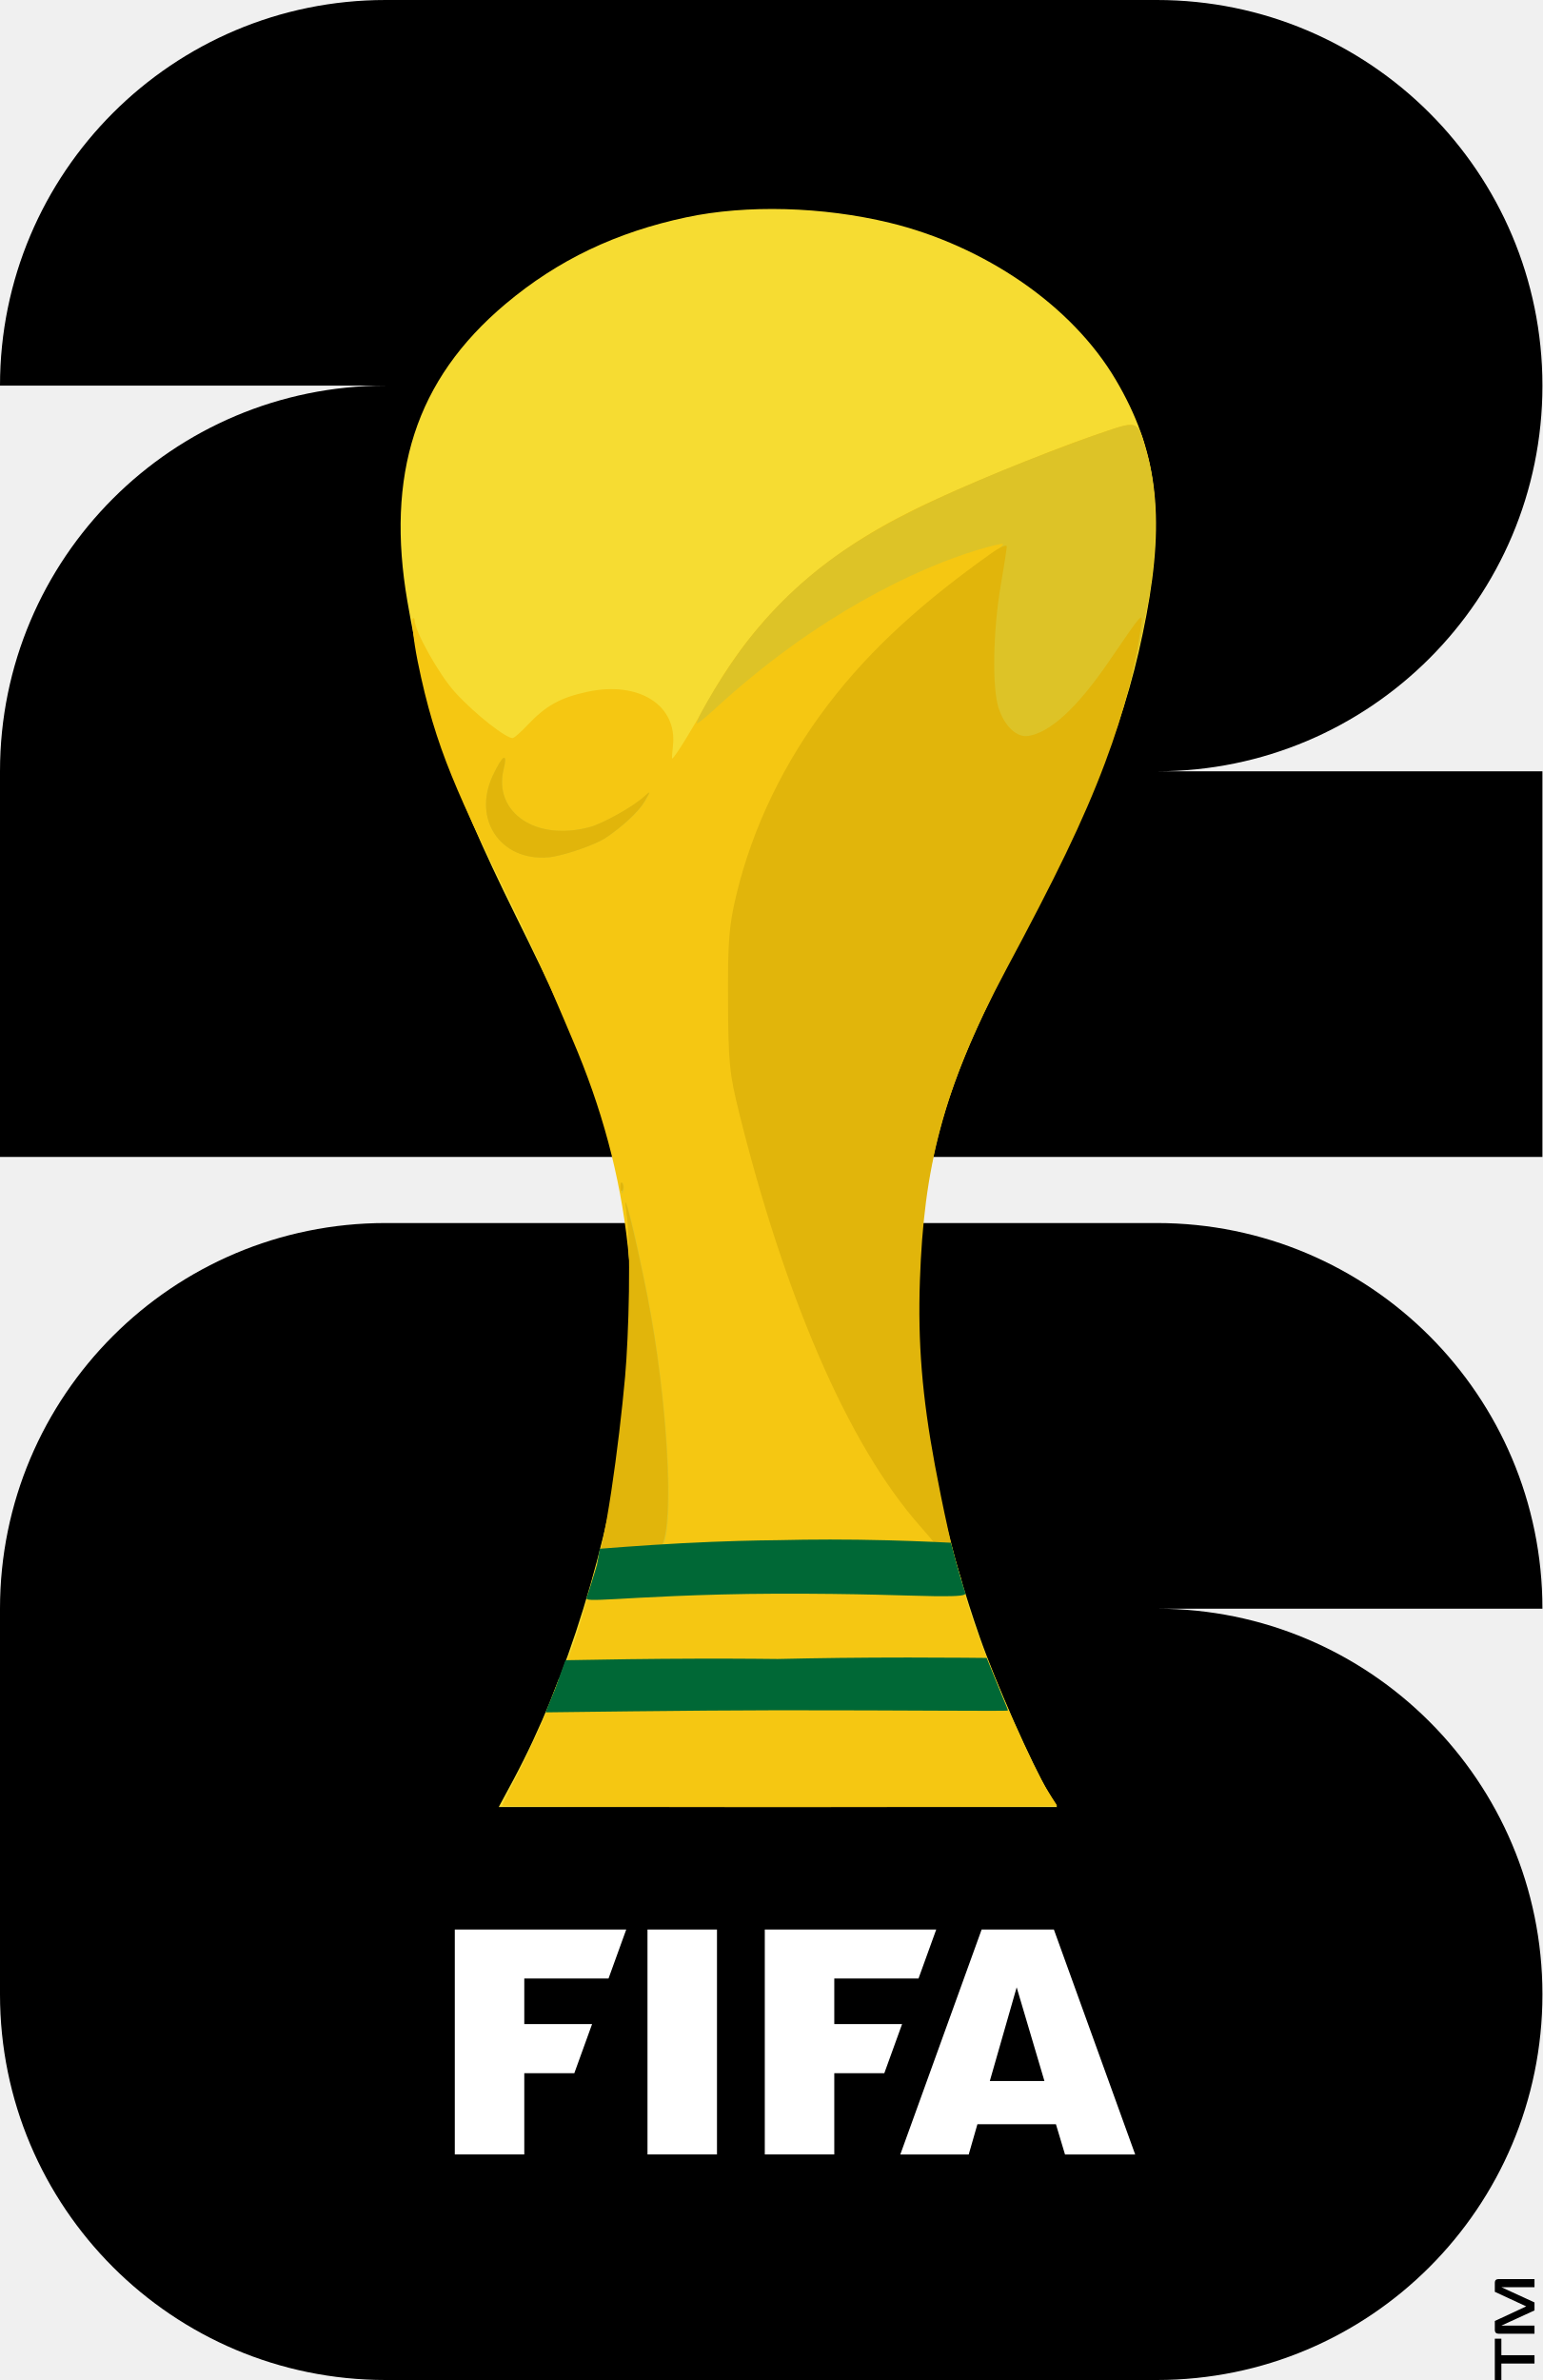
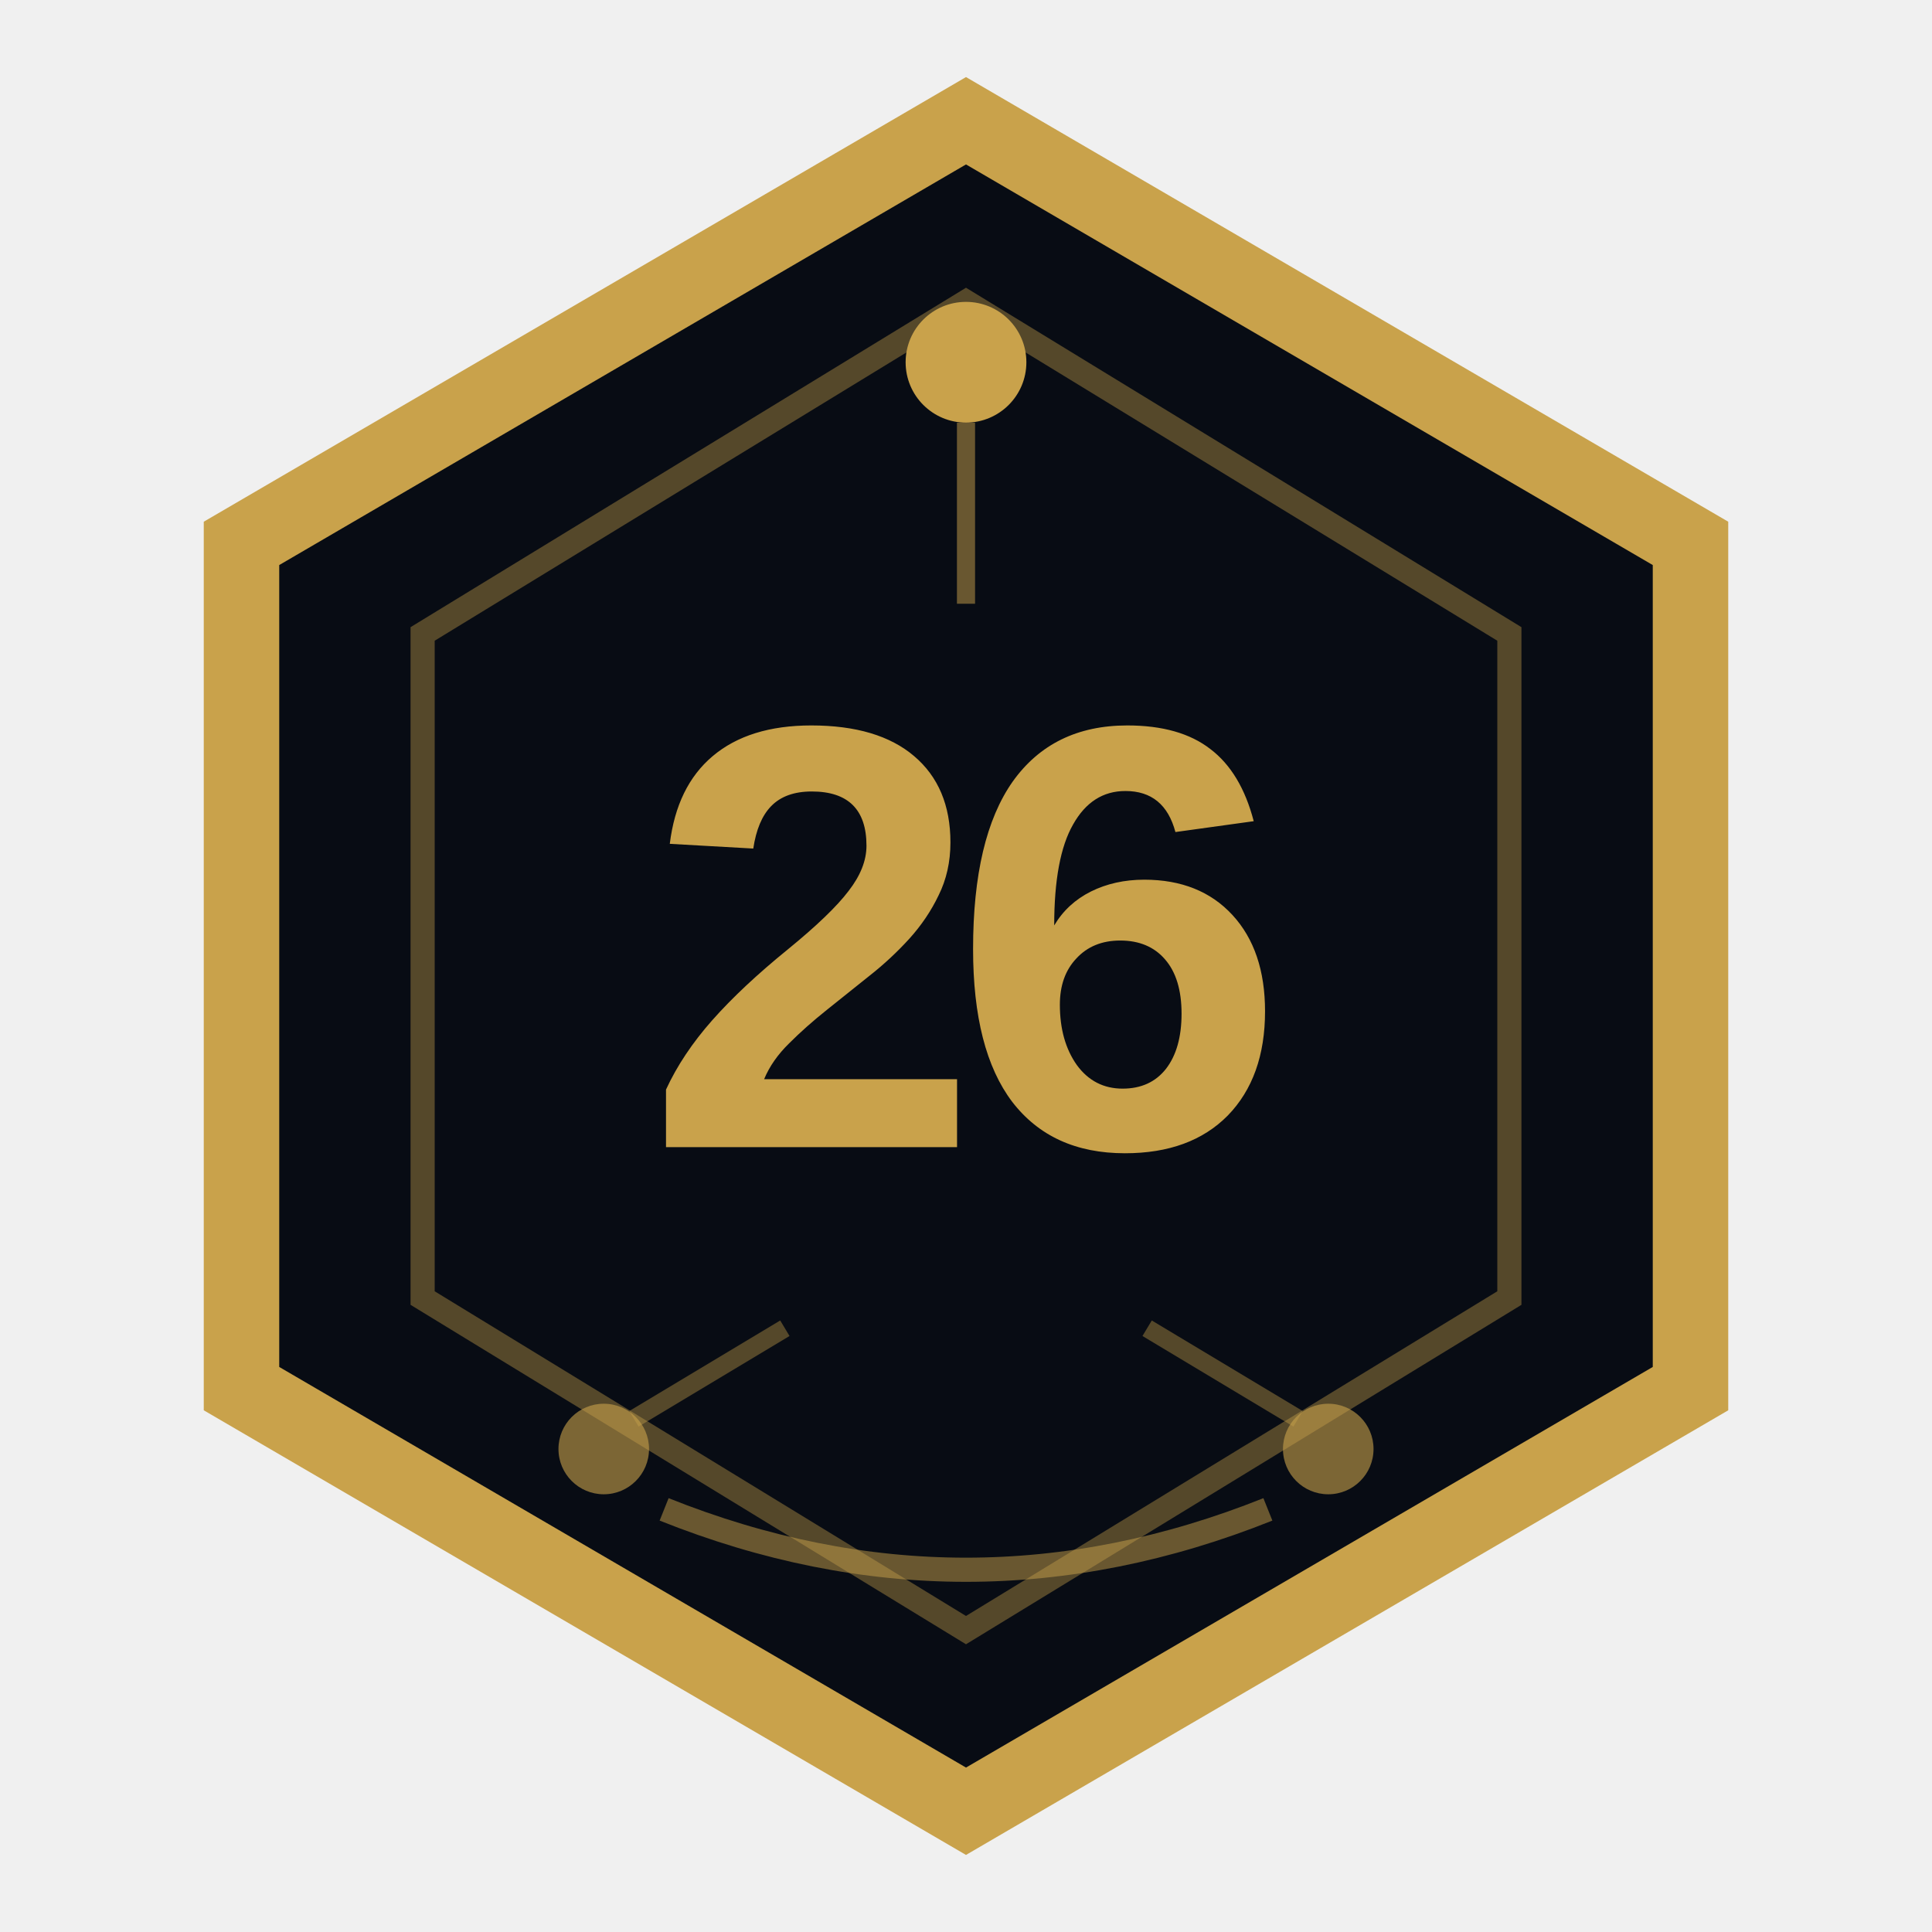
- <svg xmlns="http://www.w3.org/2000/svg" version="1.1" id="svg606" width="454.573" height="701.333" viewBox="0 0 454.573 701.333">
-   <defs id="defs610">
-     <clipPath clipPathUnits="userSpaceOnUse" id="clipPath622">
-       <path d="M 0,295.739 H 228.526 V 0 H 0 Z" id="path620" />
-     </clipPath>
-   </defs>
-   <g id="g614" transform="matrix(2.666667,0,0,-2.666667,-77.4136,744.9845)">
-     <g id="g616">
-       <g id="g618" clip-path="url(#clipPath622)">
-         <g id="g624" transform="translate(156.8791,144.2182)">
-           <path d="m 0,0 h -85.232 c -23.538,0 -42.617,-19.08 -42.617,-42.616 v -42.616 c 0,-23.537 19.079,-42.617 42.617,-42.617 H 0 c 23.537,0 42.616,19.08 42.616,42.617 0,23.536 -19.079,42.616 -42.616,42.616 H 42.616 C 42.616,-19.08 23.537,0 0,0 m 0,135.151 h -85.232 c -23.538,0 -42.617,-19.08 -42.617,-42.616 h 42.617 c -23.538,0 -42.617,-19.079 -42.617,-42.616 V 7.302 H 42.616 V 49.919 H 0 c 23.537,0 42.616,19.08 42.616,42.616 0,23.536 -19.079,42.616 -42.616,42.616" style="fill:#000000;fill-opacity:1;fill-rule:nonzero;stroke:none" id="path626" />
-         </g>
-         <g id="g628" transform="translate(79.2931,66.1489)">
-           <path d="m 0,0 v -24.857 h 7.68 v 8.977 h 5.528 l 1.966,5.432 H 7.68 v 5.032 h 9.308 L 18.947,0 Z" style="fill:#ffffff;fill-opacity:1;fill-rule:nonzero;stroke:none" id="path630" />
-         </g>
-         <g id="g632" transform="translate(100.589,66.1489)">
-           <path d="M 0,0 0.001,-24.857 H 7.68 V 0 Z" style="fill:#ffffff;fill-opacity:1;fill-rule:nonzero;stroke:none" id="path634" />
-         </g>
-         <g id="g636" transform="translate(113.5534,66.1489)">
-           <path d="m 0,0 v -24.857 h 7.68 v 8.977 h 5.528 l 1.966,5.432 H 7.68 v 5.032 h 9.308 L 18.947,0 Z" style="fill:#ffffff;fill-opacity:1;fill-rule:nonzero;stroke:none" id="path638" />
-         </g>
-         <g id="g640" transform="translate(141.3898,59.7612)">
-           <path d="m 0,0 3.069,-10.354 h -6.037 z m -3.871,6.388 -8.989,-24.859 h 7.561 l 0.96,3.34 H 4.34 l 1.003,-3.34 h 7.756 L 4.113,6.388 Z" style="fill:#ffffff;fill-opacity:1;fill-rule:nonzero;stroke:none" id="path642" />
-         </g>
-         <g id="g644" transform="translate(194.9572,20.935)">
-           <path d="M 0,0 H -0.722 V -4.565 H 0 v 1.818 h 3.662 v 0.922 H 0 Z" style="fill:#000000;fill-opacity:1;fill-rule:nonzero;stroke:none" id="path646" />
-         </g>
-         <g id="g648" transform="translate(198.6193,27.52)">
-           <path d="m 0,0 h -3.984 c -0.125,0 -0.223,-0.033 -0.293,-0.1 -0.072,-0.067 -0.107,-0.163 -0.107,-0.287 v -1.018 l 3.47,-1.61 -3.47,-1.614 v -1.013 c 0,-0.121 0.035,-0.215 0.107,-0.287 0.07,-0.07 0.168,-0.106 0.293,-0.106 H 0 v 0.896 H -3.661 L 0,-3.462 v 0.883 l -3.661,1.683 H 0 Z" style="fill:#000000;fill-opacity:1;fill-rule:nonzero;stroke:none" id="path650" />
-         </g>
-       </g>
-     </g>
-     <g id="g652">
-       <g id="g654" transform="matrix(69.54387,0,0,170.8742,81.62382,80.26397)" />
-     </g>
-   </g>
-   <g id="g1" transform="matrix(1.042344,0,0,0.9688687,135.2829,144.4009)">
-     <g id="g100501" transform="matrix(1.067188,0,0,0.9736831,-17.6902,-86.27694)">
-       <path style="display:none;fill:#f6e79c" d="m 27.322,498.749 c 0.295,-0.688 2.539,-5.754 4.974,-11.341 13.338,-30.606 22.644,-66.633 27.524,-103.737 1.155,-8.786 1.605,-24.517 1.446,-39.828 -0.16,-15.336 -0.926,-30.127 -2.244,-37.57 C 56.76,293.502 54.264,282.896 50.163,270.331 45.896,257.259 40.486,243.721 31.784,222.984 25.485,207.975 19.674,193.165 17.544,186.923 8.297,159.815 2.765,132.352 1.037,108.011 -0.37,88.193 1.761,74.697 9.516,57.798 18.595,38.015 33.425,22.845 51.325,12.962 69.176,3.105 90.02,-1.501 111.134,0.949 132.969,3.483 152.667,12.018 167.805,24.894 c 15.299,13.013 26.308,30.776 31.55,52.206 1.768,7.227 1.976,10.635 1.59,25.829 -0.315,12.428 -1.158,22.481 -3.11,33.172 -1.945,10.656 -5.019,22.072 -9.773,36.766 -2.241,6.928 -6.466,18.011 -11.75,30.904 -5.122,12.499 -11.371,27.017 -16.831,39.465 -10.818,24.663 -16.875,47.515 -19.878,73.628 -0.898,7.812 -1.054,21.06 -0.628,34.718 0.427,13.666 1.433,27.667 2.852,36.739 2.594,16.58 6.314,33.915 10.821,50.325 4.534,16.511 9.763,31.738 15.538,45.18 3.266,7.602 6.181,14.237 6.481,14.925 C 175.102,499.744 159.996,500 101,500 42.01,500 26.896,499.744 27.322,498.75" id="path100507" />
-       <path style="display:inline;fill:#f6dc32;fill-opacity:1" d="m 30.97,491.509 c 7.169,-15.809 13.391,-33.796 18.551,-53.538 5.1,-19.513 8.977,-40.101 11.172,-58.905 2.204,-18.879 1.833,-51.861 -0.717,-68.677 -1.957,-12.908 -4.49,-24.302 -8.836,-37.943 -4.521,-14.192 -10.329,-28.868 -19.468,-50.651 C 22.495,199.919 16.712,184.211 12.345,168.997 8.053,154.04 5.337,140.164 2.879,123.273 0.055,103.866 0.528,86.484 4.744,71.112 8.977,55.678 16.932,42.34 28.903,30.473 42.824,16.672 58.265,8.075 76.777,3.421 92.717,-0.586 112.973,0.075 130.68,5.126 c 12.431,3.546 24.583,10.048 34.939,18.455 10.426,8.465 19.116,18.924 24.967,30.615 10.91,21.798 13.104,42.213 8.098,73.532 -2.492,15.592 -5.782,29.736 -11.337,46.331 -6.051,18.079 -12.949,34.172 -25.192,62.322 -6.602,15.181 -11.057,26.815 -14.314,37.461 -3.248,10.615 -5.332,20.338 -7.158,32.038 -3.104,19.888 -3.514,41.834 -1.203,65.604 2.302,23.678 7.333,49.324 15.046,75.4 2.007,6.786 5.472,16.834 9.059,26.373 3.562,9.472 7.075,17.987 9.065,21.98 0.794,1.593 2.382,4.764 2.382,4.764 -24.662,0 -73.971,0 -73.971,0 -24.662,0 -73.971,0 -73.971,0 1.297,-2.821 2.587,-5.642 3.879,-8.491 z" id="path100506" />
-       <path style="fill:#f6dc34;fill-opacity:0" d="m 29.432,495.116 c 3.716,-7.388 8.301,-18.969 12.711,-32.262 4.419,-13.318 8.491,-27.838 11.301,-40.424 7.418,-33.213 10.048,-60.211 8.848,-86.689 -0.832,-18.364 -2.617,-32.99 -6.922,-49.595 C 50.946,269.081 44.378,251.624 33.722,226.229 23.66,202.248 17.734,186.532 13.174,170.956 8.716,155.729 5.878,141.533 2.756,122.292 2.061,118.009 1.501,107.474 1.524,98.962 1.559,86.059 1.933,82.007 3.809,74.841 8.354,57.483 17.061,42.373 29.093,30.357 41.035,18.431 56.314,9.512 73.6,4.443 80.341,2.466 85.683,1.658 94.773,1.265 c 24.044,-1.04 43.936,4.383 63.606,17.092 14.642,9.46 29.515,27.769 35.965,44.653 7.364,19.279 8.51,36.351 4.321,63.472 -2.198,14.23 -5.282,27.757 -10.122,42.882 -5.024,15.702 -11.288,31.305 -20.801,53.146 -7.892,18.119 -12.335,28.897 -15.423,37.191 -3.014,8.096 -4.664,13.671 -6.619,21.123 -6.308,24.044 -7.538,34.693 -7.492,62.024 0.025,14.691 0.589,28.2 1.441,34.502 4.377,32.367 11.15,61.19 22.125,91.425 3.606,9.935 7.457,19.593 8.726,22.173 1.231,2.501 2.557,5.567 2.938,6.8 0.232,0.753 0.696,2.253 0.696,2.253 -24.533,0 -73.584,0 -73.584,0 -24.533,0 -73.584,0 -73.584,0 0.823,-1.624 1.644,-3.25 2.466,-4.884 z" id="path100505" />
-       <path style="fill:#f5c712;fill-opacity:1" d="m 28,499.545 c -4e-6,-0.25 1.858,-4.634 4.117,-9.812 3.979,-9.12 9.02,-22.629 14.258,-38.986 1.54,-4.811 4.079,-14.981 6.56,-26.11 2.459,-11.029 4.77,-22.585 5.768,-29.072 3.814,-24.816 4.649,-48.216 2.598,-70.572 C 59.239,302.525 54.308,281.366 46.667,260.344 44.25,253.695 38.712,237.727 31.762,221.018 23.782,201.834 18.663,189.608 14.613,177.841 10.659,166.355 8.017,156.053 5.624,142.155 4.442,135.293 3.999,129.113 4.287,128.77 c 0.288,-0.343 0.524,-0.087 0.522,0.568 -0.006,3.211 6.427,16.917 10.768,22.518 5.465,7.051 13.848,14.645 15.283,14.21 0.475,-0.144 2.214,-1.973 3.866,-4.04 4.808,-6.014 8.623,-8.54 15.747,-10.364 13.941,-3.569 23.957,4.344 22.779,16.822 -0.209,2.21 -0.306,4.017 -0.218,4 0.638,-0.12 5.579,-9.676 9.611,-18.209 12.751,-26.982 30.189,-45.253 53.676,-59.046 6.901,-4.053 15.695,-8.523 24.365,-12.723 8.317,-4.029 17.628,-8.35 23.826,-10.832 12.43,-4.978 11.691,-5.609 14.335,5.643 2.956,12.577 2.941,28.961 -0.072,48.482 -2.249,14.568 -5.332,28.194 -10.17,43.369 -5.023,15.756 -11.29,31.362 -20.864,53.343 -7.892,18.119 -12.335,28.897 -15.423,37.191 -3.014,8.096 -4.664,13.671 -6.619,21.123 -6.378,24.312 -7.556,34.638 -7.479,62.585 0.04,14.54 0.61,28.514 1.385,33.935 3.242,22.689 6.385,38.647 12.547,62.312 1.332,5.117 4.785,15.558 8.544,25.972 3.782,10.478 7.658,20.347 9.976,25.498 1.954,4.343 4.339,8.185 4.339,8.43 -1.2e-4,0.245 -33.862,0.445 -74.012,0.445 -40.15,0 -73,-0.205 -73,-0.455 l 4e-5,0" id="path100504" />
-       <path style="fill:#ddc327;fill-opacity:1" d="m 39.909,470.069 c -0.001,-0.184 0.703,-2.533 1.561,-5.245 0.52,-1.644 1.559,-4.952 1.559,-4.952 10.687,-0.314 22.966,-0.649 36.085,-0.846 12.041,-0.181 21.677,-0.182 21.677,-0.182 11.03,-0.016 22.703,0.086 36.136,0.365 12.042,0.25 21.668,0.552 21.668,0.552 0.449,1.336 1.345,3.993 1.345,3.993 0.754,2.232 1.54,4.516 1.811,5.28 0.37,1.042 -12.178,0.685 -60.701,0.721 -33.648,0.025 -61.14,0.497 -61.141,0.313 z m 11.68,-38.943 c -0.003,-0.256 1.083,-5.11 2.409,-10.866 3.303,-14.332 6.68,-37.206 7.99,-53.733 0.998,-12.596 0.458,-39.445 -1.031,-52.547 -0.972,-8.554 2.158,5.766 5.627,26.55 2.495,14.946 4.272,32.076 5.07,46.552 0.799,14.483 0.61,26.137 -0.798,30.47 -0.243,0.747 0.781,1.079 5.881,1.056 5.1,-0.023 14.282,-0.51 30.364,-0.366 20.258,0.182 36.812,1.326 36.811,0.952 -7.2e-4,-0.373 -2.26,-3.584 -5.025,-7.171 -9.528,-12.363 -18.486,-30.446 -26.693,-52.9 -8.134,-22.254 -15.447,-48.62 -21.192,-75.887 -2.607,-12.376 -2.904,-15.647 -2.979,-35.607 -0.07,-18.448 0.277,-23.184 2.307,-33.027 4.148,-20.11 12.397,-40.318 23.767,-58.166 11.466,-17.999 25.455,-32.706 41.562,-45.987 3.001,-2.475 5.274,-4.736 5.056,-4.971 -0.218,-0.235 -3.168,0.571 -6.562,1.775 -8.81,3.124 -19.442,8.411 -30.873,16.047 -11.471,7.662 -24.89,18.435 -39.373,34.154 -2.394,2.598 -4.347,4.426 -4.343,3.963 0.007,-0.873 2.062,-5.423 4.75,-10.618 2.741,-5.296 5.957,-10.921 8.54,-14.818 7.984,-12.045 16.741,-21.573 27.492,-29.913 11.04,-8.564 23.311,-15.29 39.758,-23.338 6.353,-3.109 19.581,-9.123 24.409,-11.057 12.43,-4.978 11.691,-5.609 14.335,5.643 2.956,12.577 2.941,28.961 -0.072,48.482 -2.249,14.568 -5.332,28.194 -10.17,43.369 -5.023,15.756 -11.29,31.362 -20.864,53.343 -7.892,18.119 -12.335,28.897 -15.423,37.191 -3.014,8.096 -4.664,13.671 -6.619,21.123 -6.308,24.044 -7.538,34.693 -7.492,62.024 0.025,14.691 0.589,28.2 1.441,34.502 2.035,15.05 5.928,36.213 8.288,45.059 1.109,4.159 2.016,7.842 2.016,8.23 5.3e-4,0.387 -22.133,-1.059 -49.213,-0.968 -13.775,0.046 -25.606,0.495 -34.741,0.9 -8.902,0.395 -14.41,0.685 -14.412,0.557 z m 7.916,-124.429 c -0.012,-1.488 0.212,-2.153 0.497,-1.476 0.285,0.677 0.294,1.897 0.021,2.709 -0.273,0.812 -0.506,0.257 -0.518,-1.233 z M 40.281,203.334 C 27.615,204.604 20.01,191.49 25.575,177.676 c 2.664,-6.613 3.951,-7.243 2.805,-1.734 -1.381,6.639 0.849,12.37 5.145,15.744 4.322,3.395 10.695,4.41 17.711,2.2 3.515,-1.107 11.429,-6.318 14.363,-9.425 1.917,-2.031 1.872,-1.926 0.263,1.349 -1.579,3.215 -5.932,7.955 -10.337,11.409 -2.889,2.266 -11.512,5.74 -15.244,6.115 z" id="path100503" />
-       <path style="fill:#e1b50b;fill-opacity:1;stroke-width:0.999" d="m 40.421,468.054 c 0.371,-1.279 1.06,-3.443 1.507,-4.736 0.274,-0.793 0.822,-2.384 0.822,-2.384 10.693,-0.3 22.989,-0.621 36.115,-0.811 12.05,-0.174 21.694,-0.176 21.694,-0.176 11.038,-0.017 22.722,0.079 36.164,0.344 12.051,0.237 21.686,0.525 21.686,0.525 0.536,1.432 1.607,4.278 1.607,4.278 0.884,2.343 1.606,4.469 1.606,4.744 4e-5,0.275 -27.425,-0.11 -60.958,-0.08 -20.327,0.018 -60.929,0.651 -60.929,0.651 -6.5e-5,2.2e-4 0.685,-2.353 0.685,-2.353 z m 11.554,-39.489 c 1.642,-4.737 3.386,-15.118 4.933,-27.135 1.54,-11.967 2.872,-25.476 3.668,-35.902 0.934,-12.237 1.69,-41.129 0.278,-52.071 -1.131,-8.76 2.523,8.543 5.612,27.093 2.637,15.837 4.431,33.515 5.145,48.114 0.715,14.611 0.345,25.976 -1.315,29.644 -0.474,1.047 -0.67,4.67 3.752,7.856 4.539,3.27 13.389,5.853 31.618,5.933 10.288,0.045 20.458,-2.498 27.721,-5.142 7.315,-2.663 11.877,-5.506 11.198,-6.434 -0.154,-0.211 -2.529,-3.841 -5.625,-7.957 -9.901,-13.165 -18.921,-31.285 -27.082,-53.575 -8.102,-22.129 -15.273,-48.179 -21.065,-75.739 -2.6,-12.372 -2.896,-15.643 -2.972,-35.603 -0.07,-18.447 0.276,-23.185 2.301,-33.029 4.229,-20.564 12.474,-40.803 24.085,-58.8 11.791,-18.276 26.135,-33.007 43.442,-47.512 2.228,-1.867 4.022,-2.79 4.018,-2.031 -0.004,0.754 -0.713,6.19 -1.576,12.049 -2.059,13.98 -2.353,32.038 -0.573,38.408 1.585,5.673 4.842,9.304 7.901,8.692 5.635,-1.127 12.6,-8.243 21.391,-23.399 8.775,-15.129 9.079,-15.873 8.43,-10.712 -1.56,12.407 -4.178,25.752 -9.548,42.583 -5.815,18.23 -13.106,35.707 -26.307,64.782 -8.484,18.687 -13.894,34.294 -17.333,49.516 -3.429,15.179 -4.866,29.855 -5.384,47.15 -0.587,19.576 0.588,36.439 3.978,57.919 1.846,11.695 5.165,30.275 6.863,35.138 0.374,1.071 -0.763,1.313 -10.347,1 -4.491,-0.146 -21.477,-0.934 -38.661,-0.869 -23.285,0.088 -35.572,1.073 -41.965,1.226 -6.394,0.153 -6.903,-0.267 -6.583,-1.192 z m 7.346,-122.455 c 0.038,-1.272 0.274,-1.587 0.601,-0.801 0.296,0.711 0.267,1.655 -0.063,2.095 -0.33,0.44 -0.572,-0.143 -0.538,-1.294 0,0 3e-6,0 3e-6,0 z M 40.234,203.351 c -12.631,1.258 -20.214,-11.865 -14.664,-25.673 2.657,-6.611 3.94,-7.24 2.797,-1.731 -1.377,6.638 0.846,12.371 5.13,15.75 4.309,3.399 10.664,4.421 17.661,2.215 3.506,-1.106 11.395,-6.312 14.322,-9.421 1.912,-2.031 1.867,-1.926 0.263,1.349 -1.575,3.215 -5.915,7.954 -10.307,11.407 -2.882,2.265 -11.478,5.733 -15.201,6.104 z" id="path100502" />
-       <path style="fill:#006836;fill-opacity:1" d="m 40.544,467.368 c 0.912,-2.726 0.977,-2.743 1.431,-4.052 0.938,-3.037 2.808,-9.179 2.808,-9.179 10.441,-0.232 22.294,-0.451 35.106,-0.49 11.716,-0.035 21.092,0.109 21.092,0.109 10.525,-0.288 21.8,-0.464 34.629,-0.464 11.54,-10e-6 20.765,0.136 20.765,0.136 1.34,3.933 4.017,11.673 4.017,11.673 0.824,2.372 1.611,4.467 1.611,4.743 4e-5,0.275 -27.502,-0.114 -61.128,-0.087 -20.468,0.017 -61.354,0.654 -61.354,0.654 0.341,-1.012 0.681,-2.026 1.022,-3.042 z m 9.824,-32.75 c 0.349,-1.037 2.427,-8.773 2.766,-10.347 0.25,-1.647 0.749,-4.952 0.749,-4.952 8.792,-0.822 18.814,-1.641 29.63,-2.156 9.899,-0.472 17.825,-0.529 17.825,-0.529 8.618,-0.247 17.977,-0.282 28.488,0.034 9.492,0.286 17.075,0.771 17.075,0.771 0.489,2.173 1.465,6.494 1.465,6.494 0.349,1.541 1.985,8.131 2.335,9.143 0.279,0.807 -1.066,1.162 -8.077,1.056 -7.012,-0.106 -19.697,-0.85 -42.1,-0.774 -20.2,0.069 -37.28,1.352 -42.074,1.657 -7.003,0.446 -8.35,0.405 -8.081,-0.396 z" id="path100501" />
-     </g>
-   </g>
+ <svg xmlns="http://www.w3.org/2000/svg" viewBox="0 0 64 64" fill="none">
+   <path d="M32 4 L56 18 L56 46 L32 60 L8 46 L8 18 Z" fill="#080c14" stroke="#c9a24b" stroke-width="2.5" />
+   <path d="M32 10 L50 21 L50 43 L32 54 L14 43 L14 21 Z" fill="none" stroke="#c9a24b" stroke-width="0.8" opacity="0.4" />
+   <text x="32" y="38" font-family="Arial, sans-serif" font-size="20" font-weight="800" fill="#c9a24b" text-anchor="middle" letter-spacing="-1">26</text>
+   <circle cx="32" cy="12" r="2" fill="#c9a24b" />
+   <circle cx="20" cy="48" r="1.5" fill="#c9a24b" opacity="0.6" />
+   <circle cx="44" cy="48" r="1.5" fill="#c9a24b" opacity="0.6" />
+   <line x1="32" y1="14" x2="32" y2="20" stroke="#c9a24b" stroke-width="0.6" opacity="0.5" />
+   <line x1="21" y1="47" x2="26" y2="44" stroke="#c9a24b" stroke-width="0.6" opacity="0.4" />
+   <line x1="43" y1="47" x2="38" y2="44" stroke="#c9a24b" stroke-width="0.6" opacity="0.4" />
+   <path d="M22 50 Q32 54 42 50" fill="none" stroke="#c9a24b" stroke-width="0.8" opacity="0.5" />
</svg>
